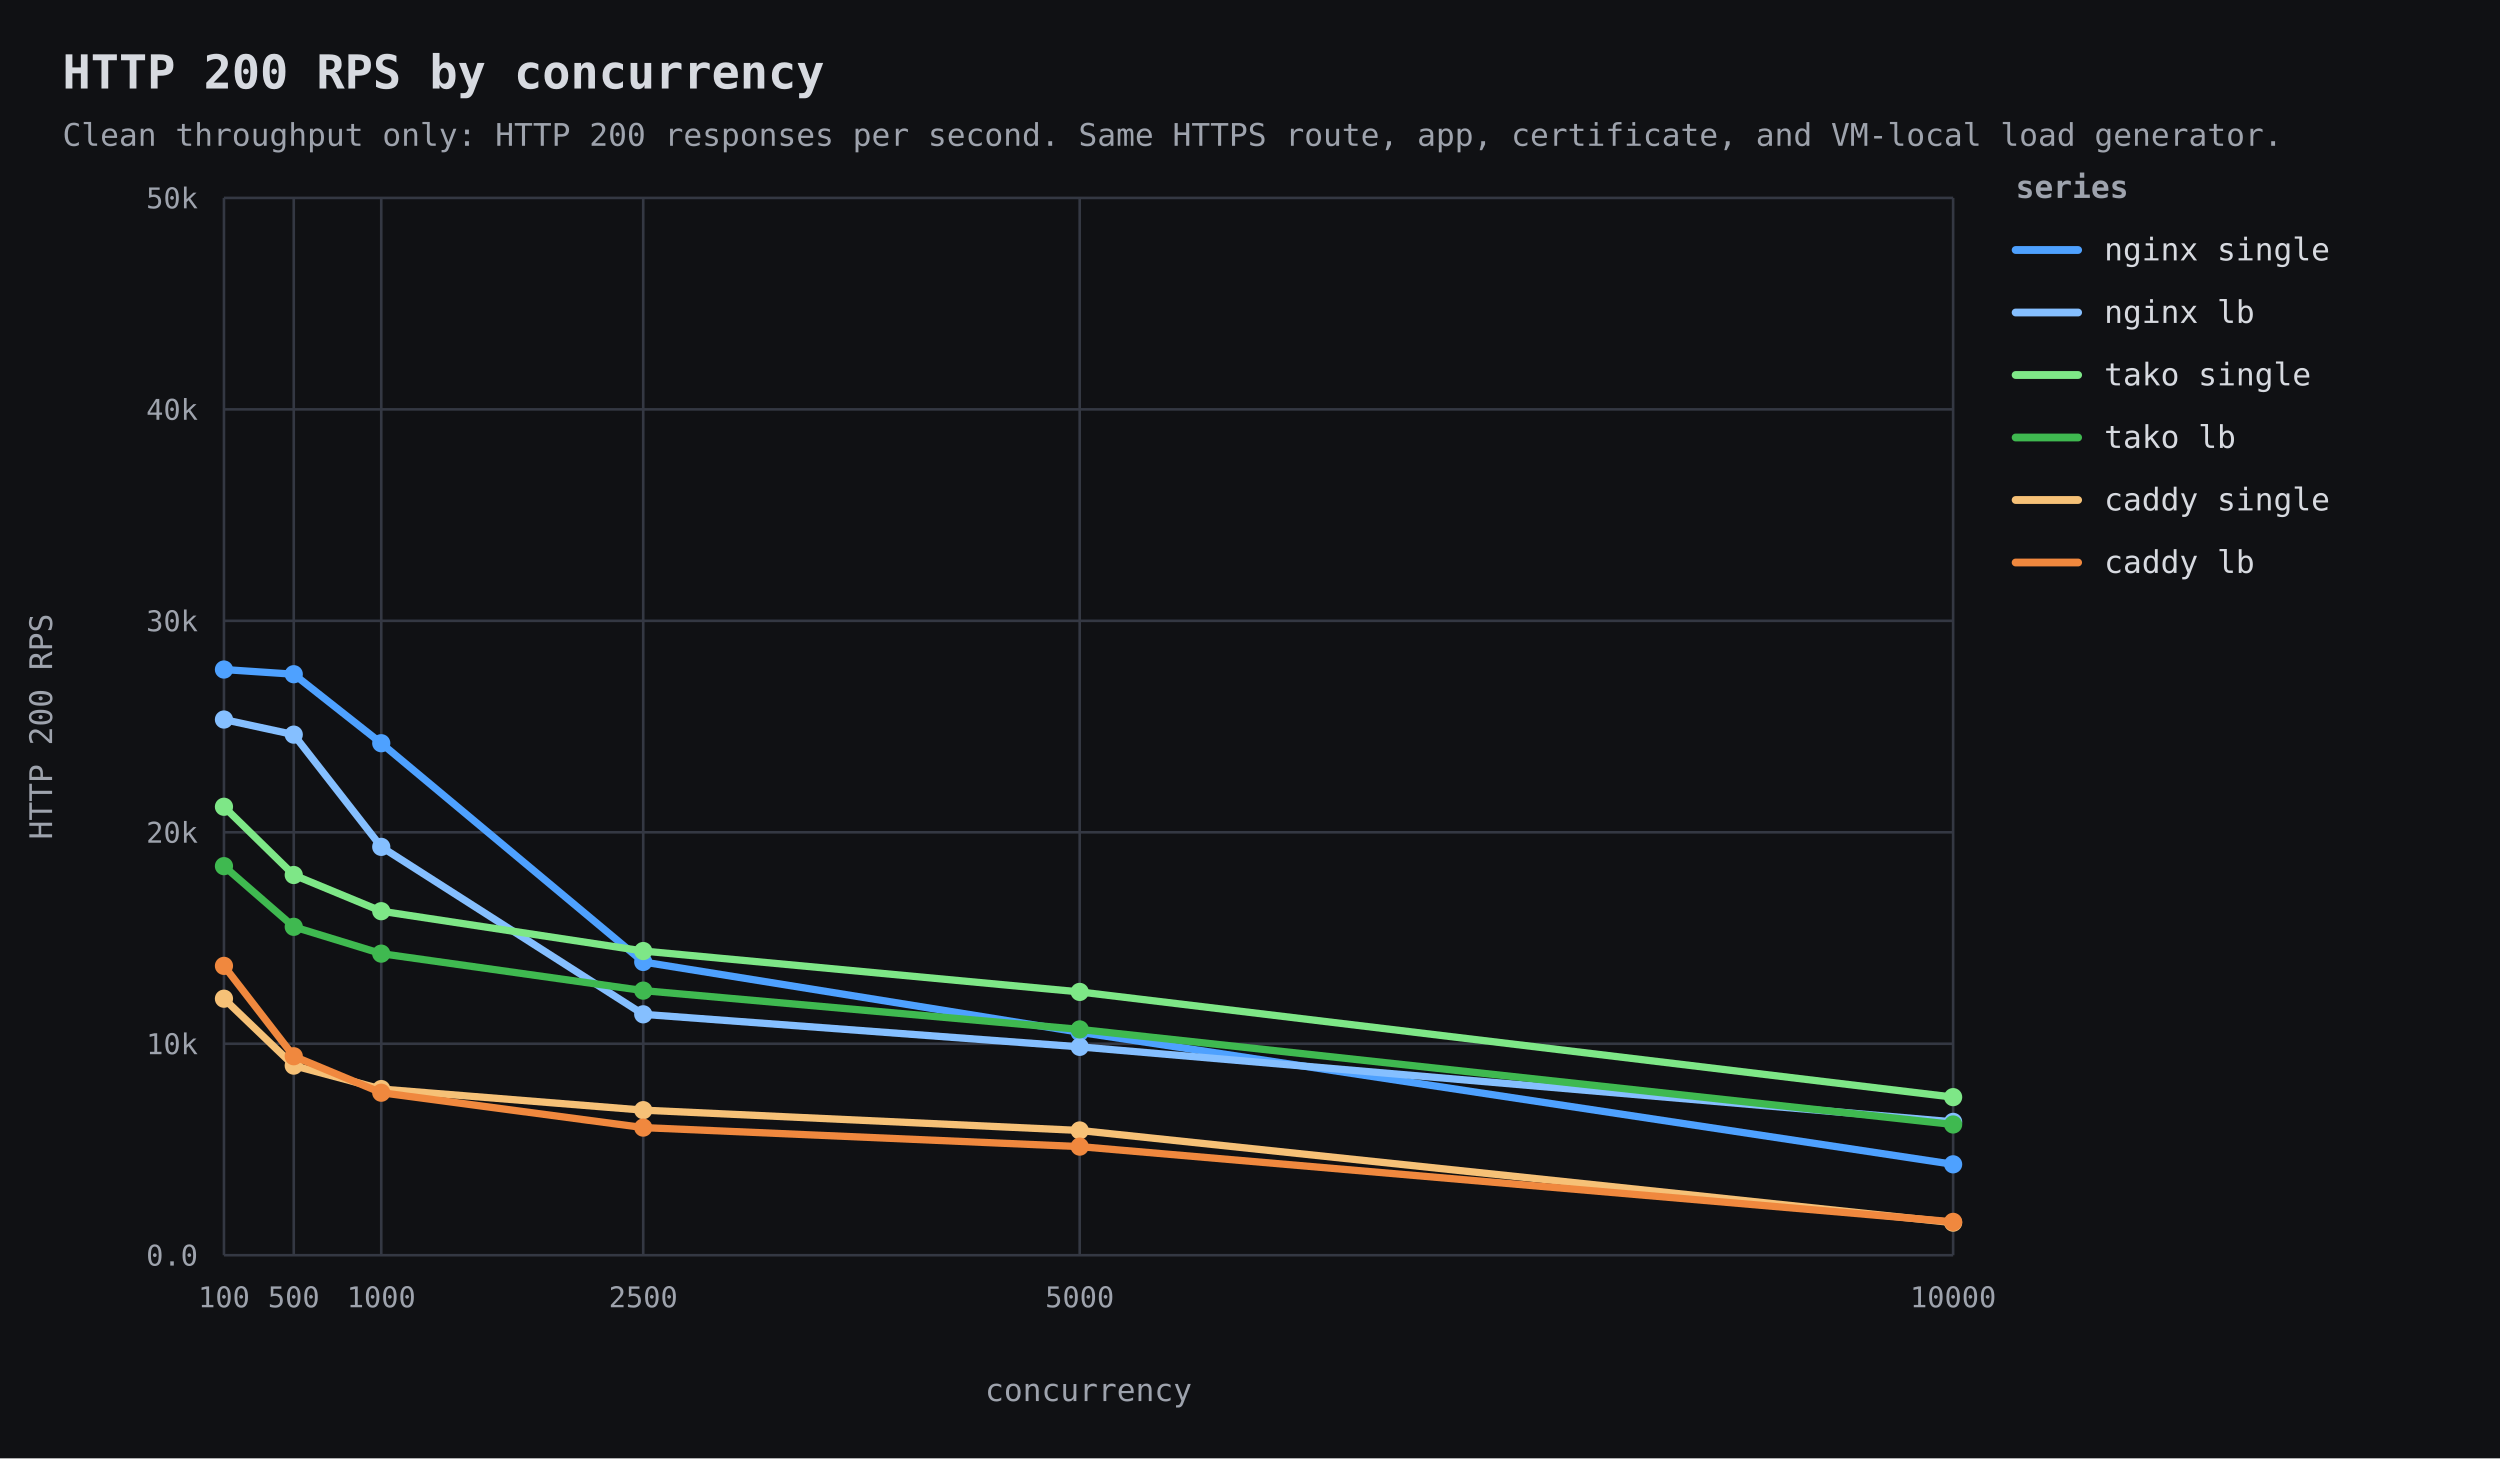
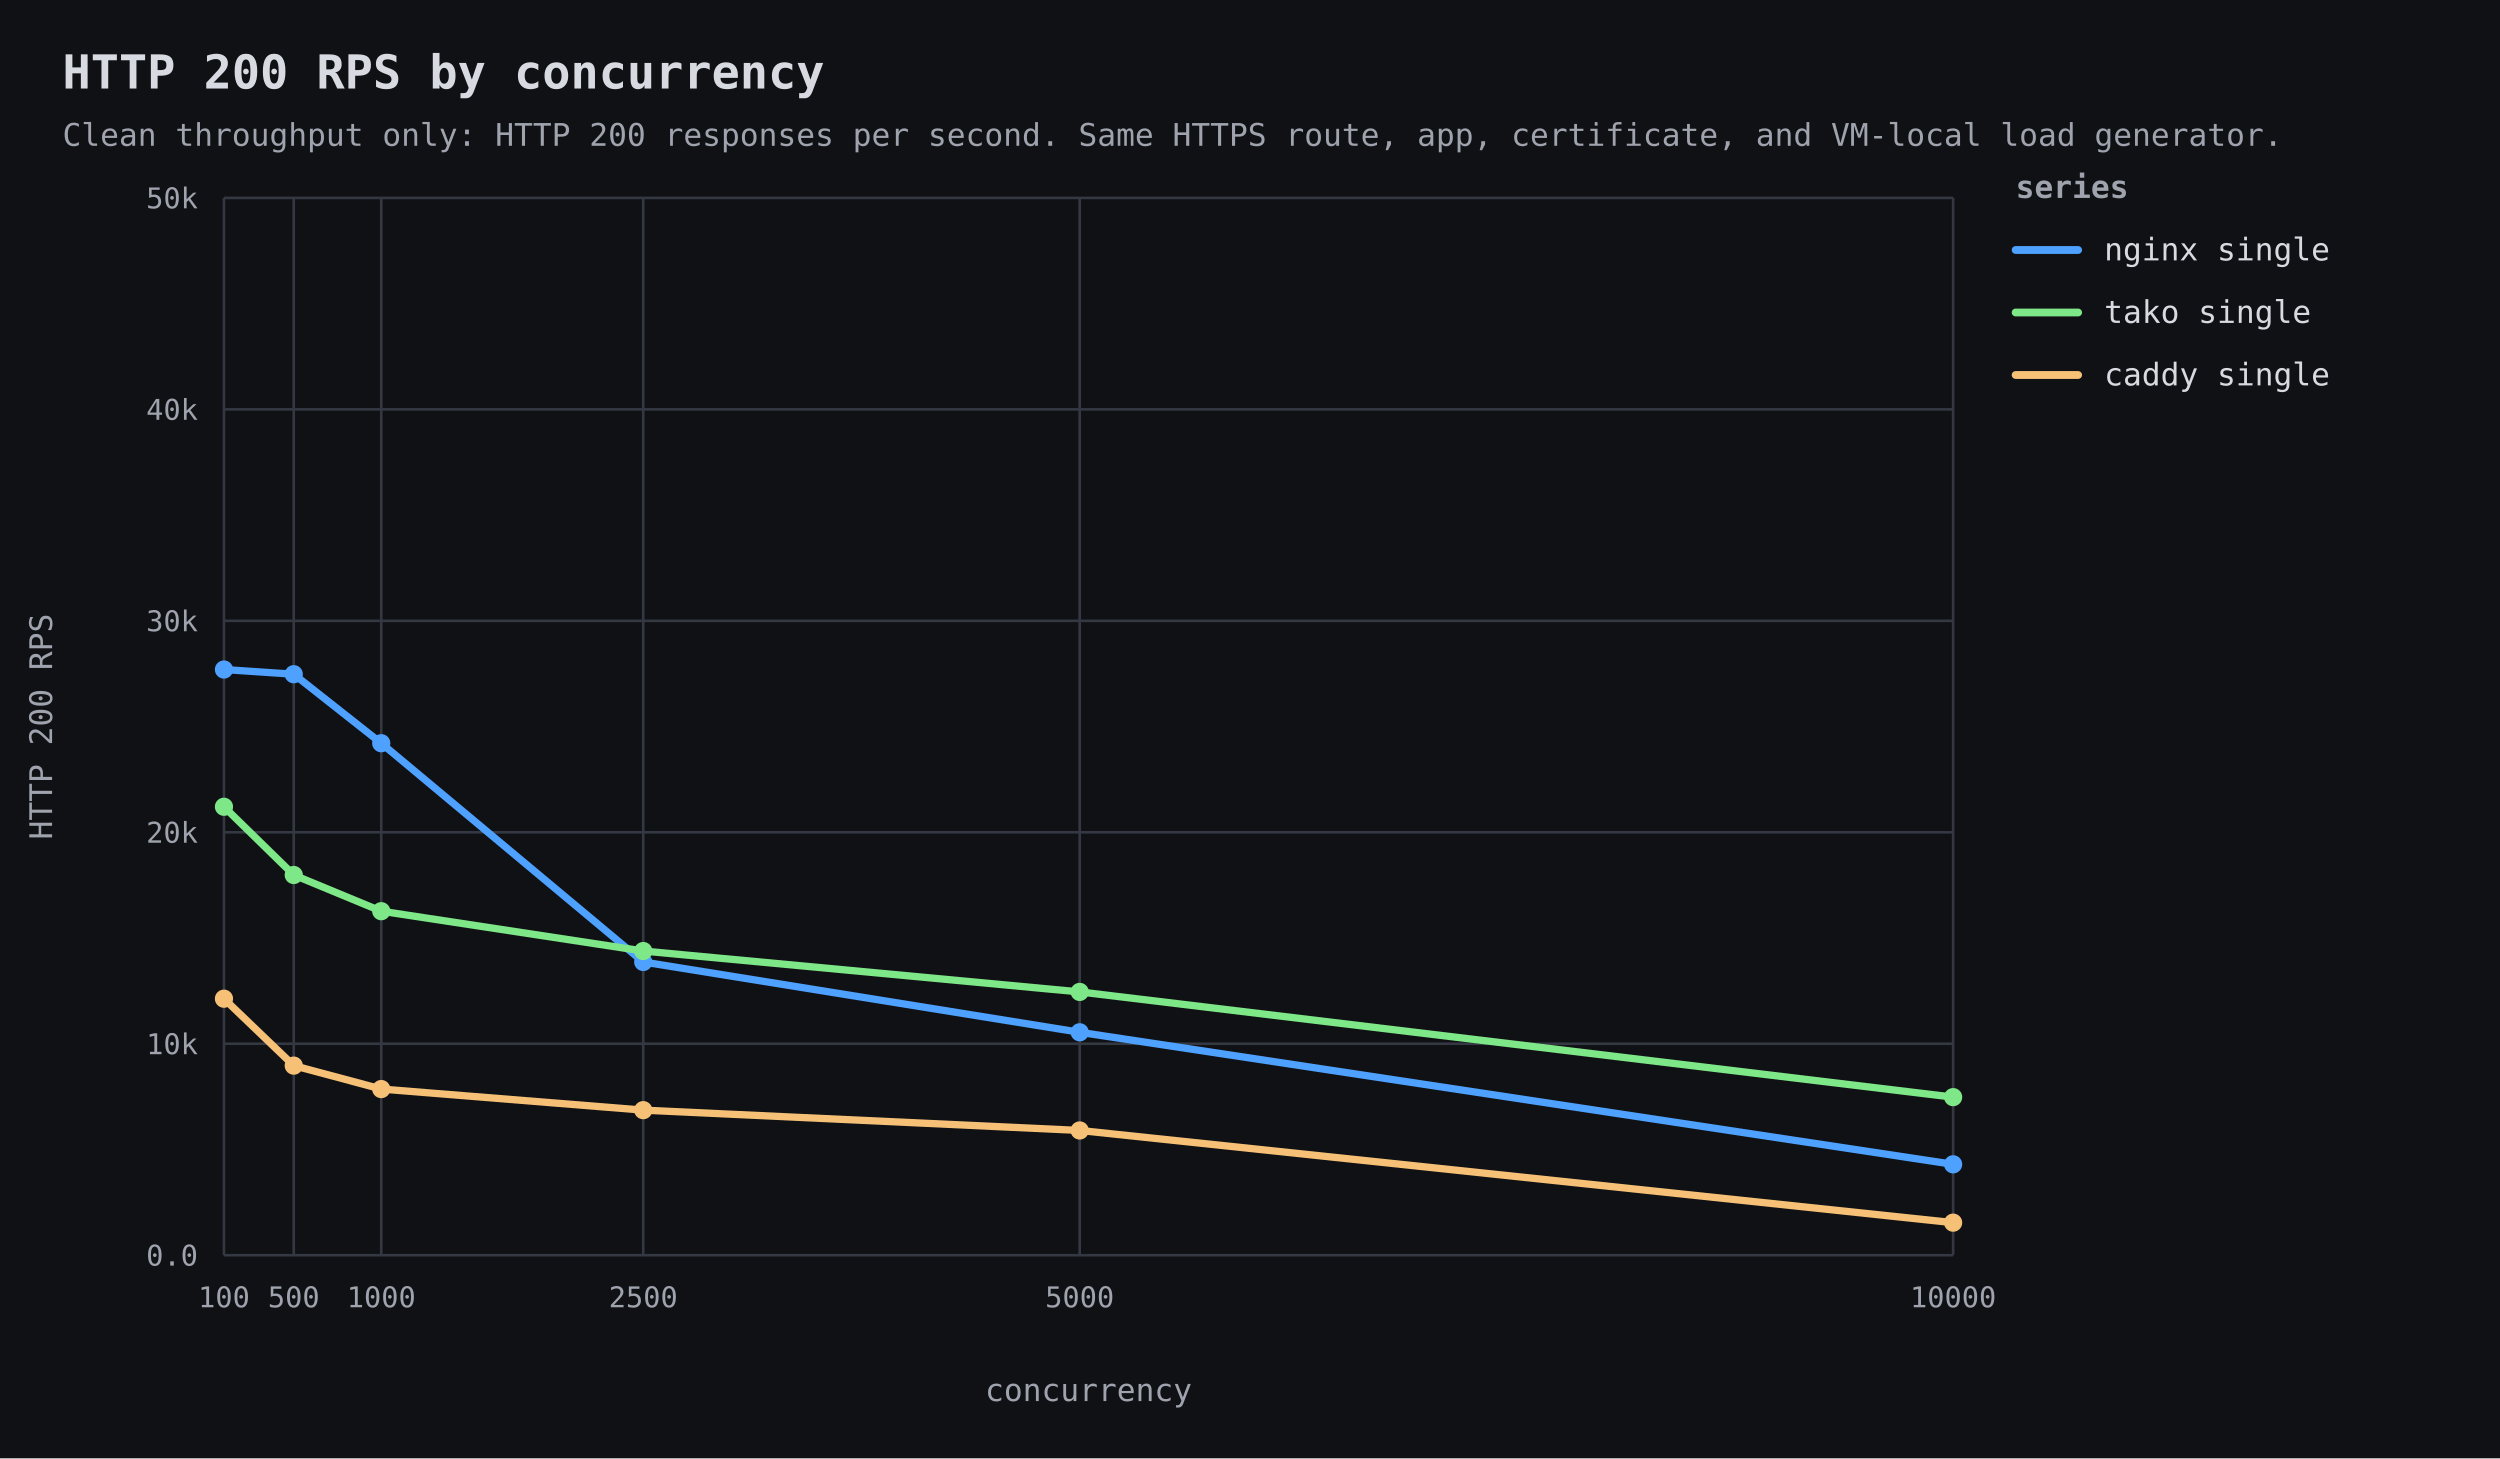
<svg xmlns="http://www.w3.org/2000/svg" width="960" height="560" viewBox="0 0 960 560">
  <rect width="100%" height="100%" fill="#101114" />
  <text x="24" y="34" fill="#d7dae0" font-family="ui-monospace, SFMono-Regular, Menlo, monospace" font-size="18" font-weight="700">HTTP 200 RPS by concurrency</text>
  <text x="24" y="56" fill="#9ea3ad" font-family="ui-monospace, SFMono-Regular, Menlo, monospace" font-size="12">Clean throughput only: HTTP 200 responses per second. Same HTTPS route, app, certificate, and VM-local load generator.</text>
  <line x1="86.0" y1="76.0" x2="750.0" y2="76.0" stroke="#343843" stroke-width="1" />
  <text x="76.0" y="80.0" fill="#9ea3ad" font-family="ui-monospace, SFMono-Regular, Menlo, monospace" font-size="11" text-anchor="end">50k</text>
  <line x1="86.0" y1="157.2" x2="750.0" y2="157.2" stroke="#343843" stroke-width="1" />
  <text x="76.0" y="161.2" fill="#9ea3ad" font-family="ui-monospace, SFMono-Regular, Menlo, monospace" font-size="11" text-anchor="end">40k</text>
  <line x1="86.0" y1="238.4" x2="750.0" y2="238.4" stroke="#343843" stroke-width="1" />
  <text x="76.0" y="242.4" fill="#9ea3ad" font-family="ui-monospace, SFMono-Regular, Menlo, monospace" font-size="11" text-anchor="end">30k</text>
  <line x1="86.0" y1="319.6" x2="750.0" y2="319.6" stroke="#343843" stroke-width="1" />
  <text x="76.0" y="323.6" fill="#9ea3ad" font-family="ui-monospace, SFMono-Regular, Menlo, monospace" font-size="11" text-anchor="end">20k</text>
  <line x1="86.0" y1="400.8" x2="750.0" y2="400.8" stroke="#343843" stroke-width="1" />
  <text x="76.0" y="404.8" fill="#9ea3ad" font-family="ui-monospace, SFMono-Regular, Menlo, monospace" font-size="11" text-anchor="end">10k</text>
  <line x1="86.0" y1="482.0" x2="750.0" y2="482.0" stroke="#343843" stroke-width="1" />
  <text x="76.0" y="486.0" fill="#9ea3ad" font-family="ui-monospace, SFMono-Regular, Menlo, monospace" font-size="11" text-anchor="end">0.0</text>
  <line x1="86.0" y1="76.0" x2="86.0" y2="482.0" stroke="#343843" stroke-width="1" />
  <text x="86.0" y="502.0" fill="#9ea3ad" font-family="ui-monospace, SFMono-Regular, Menlo, monospace" font-size="11" text-anchor="middle">100</text>
  <line x1="112.8" y1="76.0" x2="112.8" y2="482.0" stroke="#343843" stroke-width="1" />
  <text x="112.8" y="502.0" fill="#9ea3ad" font-family="ui-monospace, SFMono-Regular, Menlo, monospace" font-size="11" text-anchor="middle">500</text>
  <line x1="146.4" y1="76.0" x2="146.4" y2="482.0" stroke="#343843" stroke-width="1" />
  <text x="146.4" y="502.0" fill="#9ea3ad" font-family="ui-monospace, SFMono-Regular, Menlo, monospace" font-size="11" text-anchor="middle">1000</text>
  <line x1="247.0" y1="76.0" x2="247.0" y2="482.0" stroke="#343843" stroke-width="1" />
  <text x="247.0" y="502.0" fill="#9ea3ad" font-family="ui-monospace, SFMono-Regular, Menlo, monospace" font-size="11" text-anchor="middle">2500</text>
  <line x1="414.6" y1="76.0" x2="414.6" y2="482.0" stroke="#343843" stroke-width="1" />
  <text x="414.6" y="502.0" fill="#9ea3ad" font-family="ui-monospace, SFMono-Regular, Menlo, monospace" font-size="11" text-anchor="middle">5000</text>
  <line x1="750.0" y1="76.0" x2="750.0" y2="482.0" stroke="#343843" stroke-width="1" />
  <text x="750.0" y="502.0" fill="#9ea3ad" font-family="ui-monospace, SFMono-Regular, Menlo, monospace" font-size="11" text-anchor="middle">10000</text>
  <path d="M 86.0 257.1 L 112.8 258.9 L 146.4 285.4 L 247.0 369.4 L 414.6 396.4 L 750.0 447.1" fill="none" stroke="#4ea1ff" stroke-width="2.8" stroke-linejoin="round" stroke-linecap="round" />
  <circle cx="86.0" cy="257.1" r="3.5" fill="#4ea1ff" />
  <circle cx="112.8" cy="258.9" r="3.5" fill="#4ea1ff" />
  <circle cx="146.4" cy="285.4" r="3.5" fill="#4ea1ff" />
  <circle cx="247.0" cy="369.4" r="3.5" fill="#4ea1ff" />
  <circle cx="414.6" cy="396.4" r="3.5" fill="#4ea1ff" />
  <circle cx="750.0" cy="447.1" r="3.5" fill="#4ea1ff" />
-   <path d="M 86.0 276.3 L 112.8 282.1 L 146.4 325.2 L 247.0 389.5 L 414.6 402.0 L 750.0 430.8" fill="none" stroke="#85bfff" stroke-width="2.8" stroke-linejoin="round" stroke-linecap="round" />
-   <circle cx="86.0" cy="276.3" r="3.5" fill="#85bfff" />
-   <circle cx="112.8" cy="282.1" r="3.5" fill="#85bfff" />
-   <circle cx="146.4" cy="325.2" r="3.5" fill="#85bfff" />
-   <circle cx="247.0" cy="389.5" r="3.5" fill="#85bfff" />
-   <circle cx="414.6" cy="402.0" r="3.5" fill="#85bfff" />
-   <circle cx="750.0" cy="430.8" r="3.5" fill="#85bfff" />
  <path d="M 86.0 309.8 L 112.8 336.0 L 146.4 349.9 L 247.0 365.2 L 414.6 380.9 L 750.0 421.3" fill="none" stroke="#7ee787" stroke-width="2.8" stroke-linejoin="round" stroke-linecap="round" />
  <circle cx="86.0" cy="309.8" r="3.5" fill="#7ee787" />
  <circle cx="112.8" cy="336.0" r="3.5" fill="#7ee787" />
  <circle cx="146.4" cy="349.9" r="3.5" fill="#7ee787" />
  <circle cx="247.0" cy="365.2" r="3.5" fill="#7ee787" />
  <circle cx="414.6" cy="380.9" r="3.5" fill="#7ee787" />
  <circle cx="750.0" cy="421.3" r="3.5" fill="#7ee787" />
-   <path d="M 86.0 332.6 L 112.8 355.9 L 146.4 366.2 L 247.0 380.4 L 414.6 395.3 L 750.0 431.8" fill="none" stroke="#3fb950" stroke-width="2.8" stroke-linejoin="round" stroke-linecap="round" />
-   <circle cx="86.0" cy="332.6" r="3.5" fill="#3fb950" />
-   <circle cx="112.8" cy="355.9" r="3.5" fill="#3fb950" />
-   <circle cx="146.4" cy="366.2" r="3.5" fill="#3fb950" />
-   <circle cx="247.0" cy="380.4" r="3.5" fill="#3fb950" />
-   <circle cx="414.6" cy="395.3" r="3.5" fill="#3fb950" />
-   <circle cx="750.0" cy="431.8" r="3.5" fill="#3fb950" />
  <path d="M 86.0 383.5 L 112.8 409.2 L 146.4 418.2 L 247.0 426.3 L 414.6 434.1 L 750.0 469.5" fill="none" stroke="#f6c177" stroke-width="2.8" stroke-linejoin="round" stroke-linecap="round" />
  <circle cx="86.0" cy="383.5" r="3.5" fill="#f6c177" />
  <circle cx="112.8" cy="409.2" r="3.5" fill="#f6c177" />
  <circle cx="146.4" cy="418.2" r="3.5" fill="#f6c177" />
  <circle cx="247.0" cy="426.3" r="3.5" fill="#f6c177" />
  <circle cx="414.6" cy="434.1" r="3.5" fill="#f6c177" />
  <circle cx="750.0" cy="469.5" r="3.5" fill="#f6c177" />
-   <path d="M 86.0 370.9 L 112.8 405.6 L 146.4 419.6 L 247.0 433.0 L 414.6 440.3 L 750.0 469.2" fill="none" stroke="#f0883e" stroke-width="2.8" stroke-linejoin="round" stroke-linecap="round" />
-   <circle cx="86.0" cy="370.9" r="3.5" fill="#f0883e" />
-   <circle cx="112.8" cy="405.6" r="3.5" fill="#f0883e" />
-   <circle cx="146.4" cy="419.6" r="3.5" fill="#f0883e" />
-   <circle cx="247.0" cy="433.0" r="3.5" fill="#f0883e" />
-   <circle cx="414.6" cy="440.3" r="3.5" fill="#f0883e" />
-   <circle cx="750.0" cy="469.2" r="3.5" fill="#f0883e" />
  <text x="774.0" y="76.0" fill="#9ea3ad" font-family="ui-monospace, SFMono-Regular, Menlo, monospace" font-size="12" font-weight="700">series</text>
  <line x1="774.0" y1="96.0" x2="798.0" y2="96.0" stroke="#4ea1ff" stroke-width="3" stroke-linecap="round" />
  <text x="808.0" y="100.0" fill="#d7dae0" font-family="ui-monospace, SFMono-Regular, Menlo, monospace" font-size="12">nginx single</text>
-   <line x1="774.0" y1="120.0" x2="798.0" y2="120.0" stroke="#85bfff" stroke-width="3" stroke-linecap="round" />
-   <text x="808.0" y="124.0" fill="#d7dae0" font-family="ui-monospace, SFMono-Regular, Menlo, monospace" font-size="12">nginx lb</text>
-   <line x1="774.0" y1="144.0" x2="798.0" y2="144.0" stroke="#7ee787" stroke-width="3" stroke-linecap="round" />
-   <text x="808.0" y="148.0" fill="#d7dae0" font-family="ui-monospace, SFMono-Regular, Menlo, monospace" font-size="12">tako single</text>
-   <line x1="774.0" y1="168.0" x2="798.0" y2="168.0" stroke="#3fb950" stroke-width="3" stroke-linecap="round" />
-   <text x="808.0" y="172.0" fill="#d7dae0" font-family="ui-monospace, SFMono-Regular, Menlo, monospace" font-size="12">tako lb</text>
-   <line x1="774.0" y1="192.0" x2="798.0" y2="192.0" stroke="#f6c177" stroke-width="3" stroke-linecap="round" />
-   <text x="808.0" y="196.0" fill="#d7dae0" font-family="ui-monospace, SFMono-Regular, Menlo, monospace" font-size="12">caddy single</text>
-   <line x1="774.0" y1="216.0" x2="798.0" y2="216.0" stroke="#f0883e" stroke-width="3" stroke-linecap="round" />
-   <text x="808.0" y="220.0" fill="#d7dae0" font-family="ui-monospace, SFMono-Regular, Menlo, monospace" font-size="12">caddy lb</text>
+   <line x1="774.0" y1="120.0" x2="798.0" y2="120.0" stroke="#7ee787" stroke-width="3" stroke-linecap="round" />
+   <text x="808.0" y="124.0" fill="#d7dae0" font-family="ui-monospace, SFMono-Regular, Menlo, monospace" font-size="12">tako single</text>
+   <line x1="774.0" y1="144.0" x2="798.0" y2="144.0" stroke="#f6c177" stroke-width="3" stroke-linecap="round" />
+   <text x="808.0" y="148.0" fill="#d7dae0" font-family="ui-monospace, SFMono-Regular, Menlo, monospace" font-size="12">caddy single</text>
  <text x="418.0" y="538.0" fill="#9ea3ad" font-family="ui-monospace, SFMono-Regular, Menlo, monospace" font-size="12" text-anchor="middle">concurrency</text>
  <text x="20" y="279.0" fill="#9ea3ad" font-family="ui-monospace, SFMono-Regular, Menlo, monospace" font-size="12" transform="rotate(-90 20 279.0)" text-anchor="middle">HTTP 200 RPS</text>
</svg>
